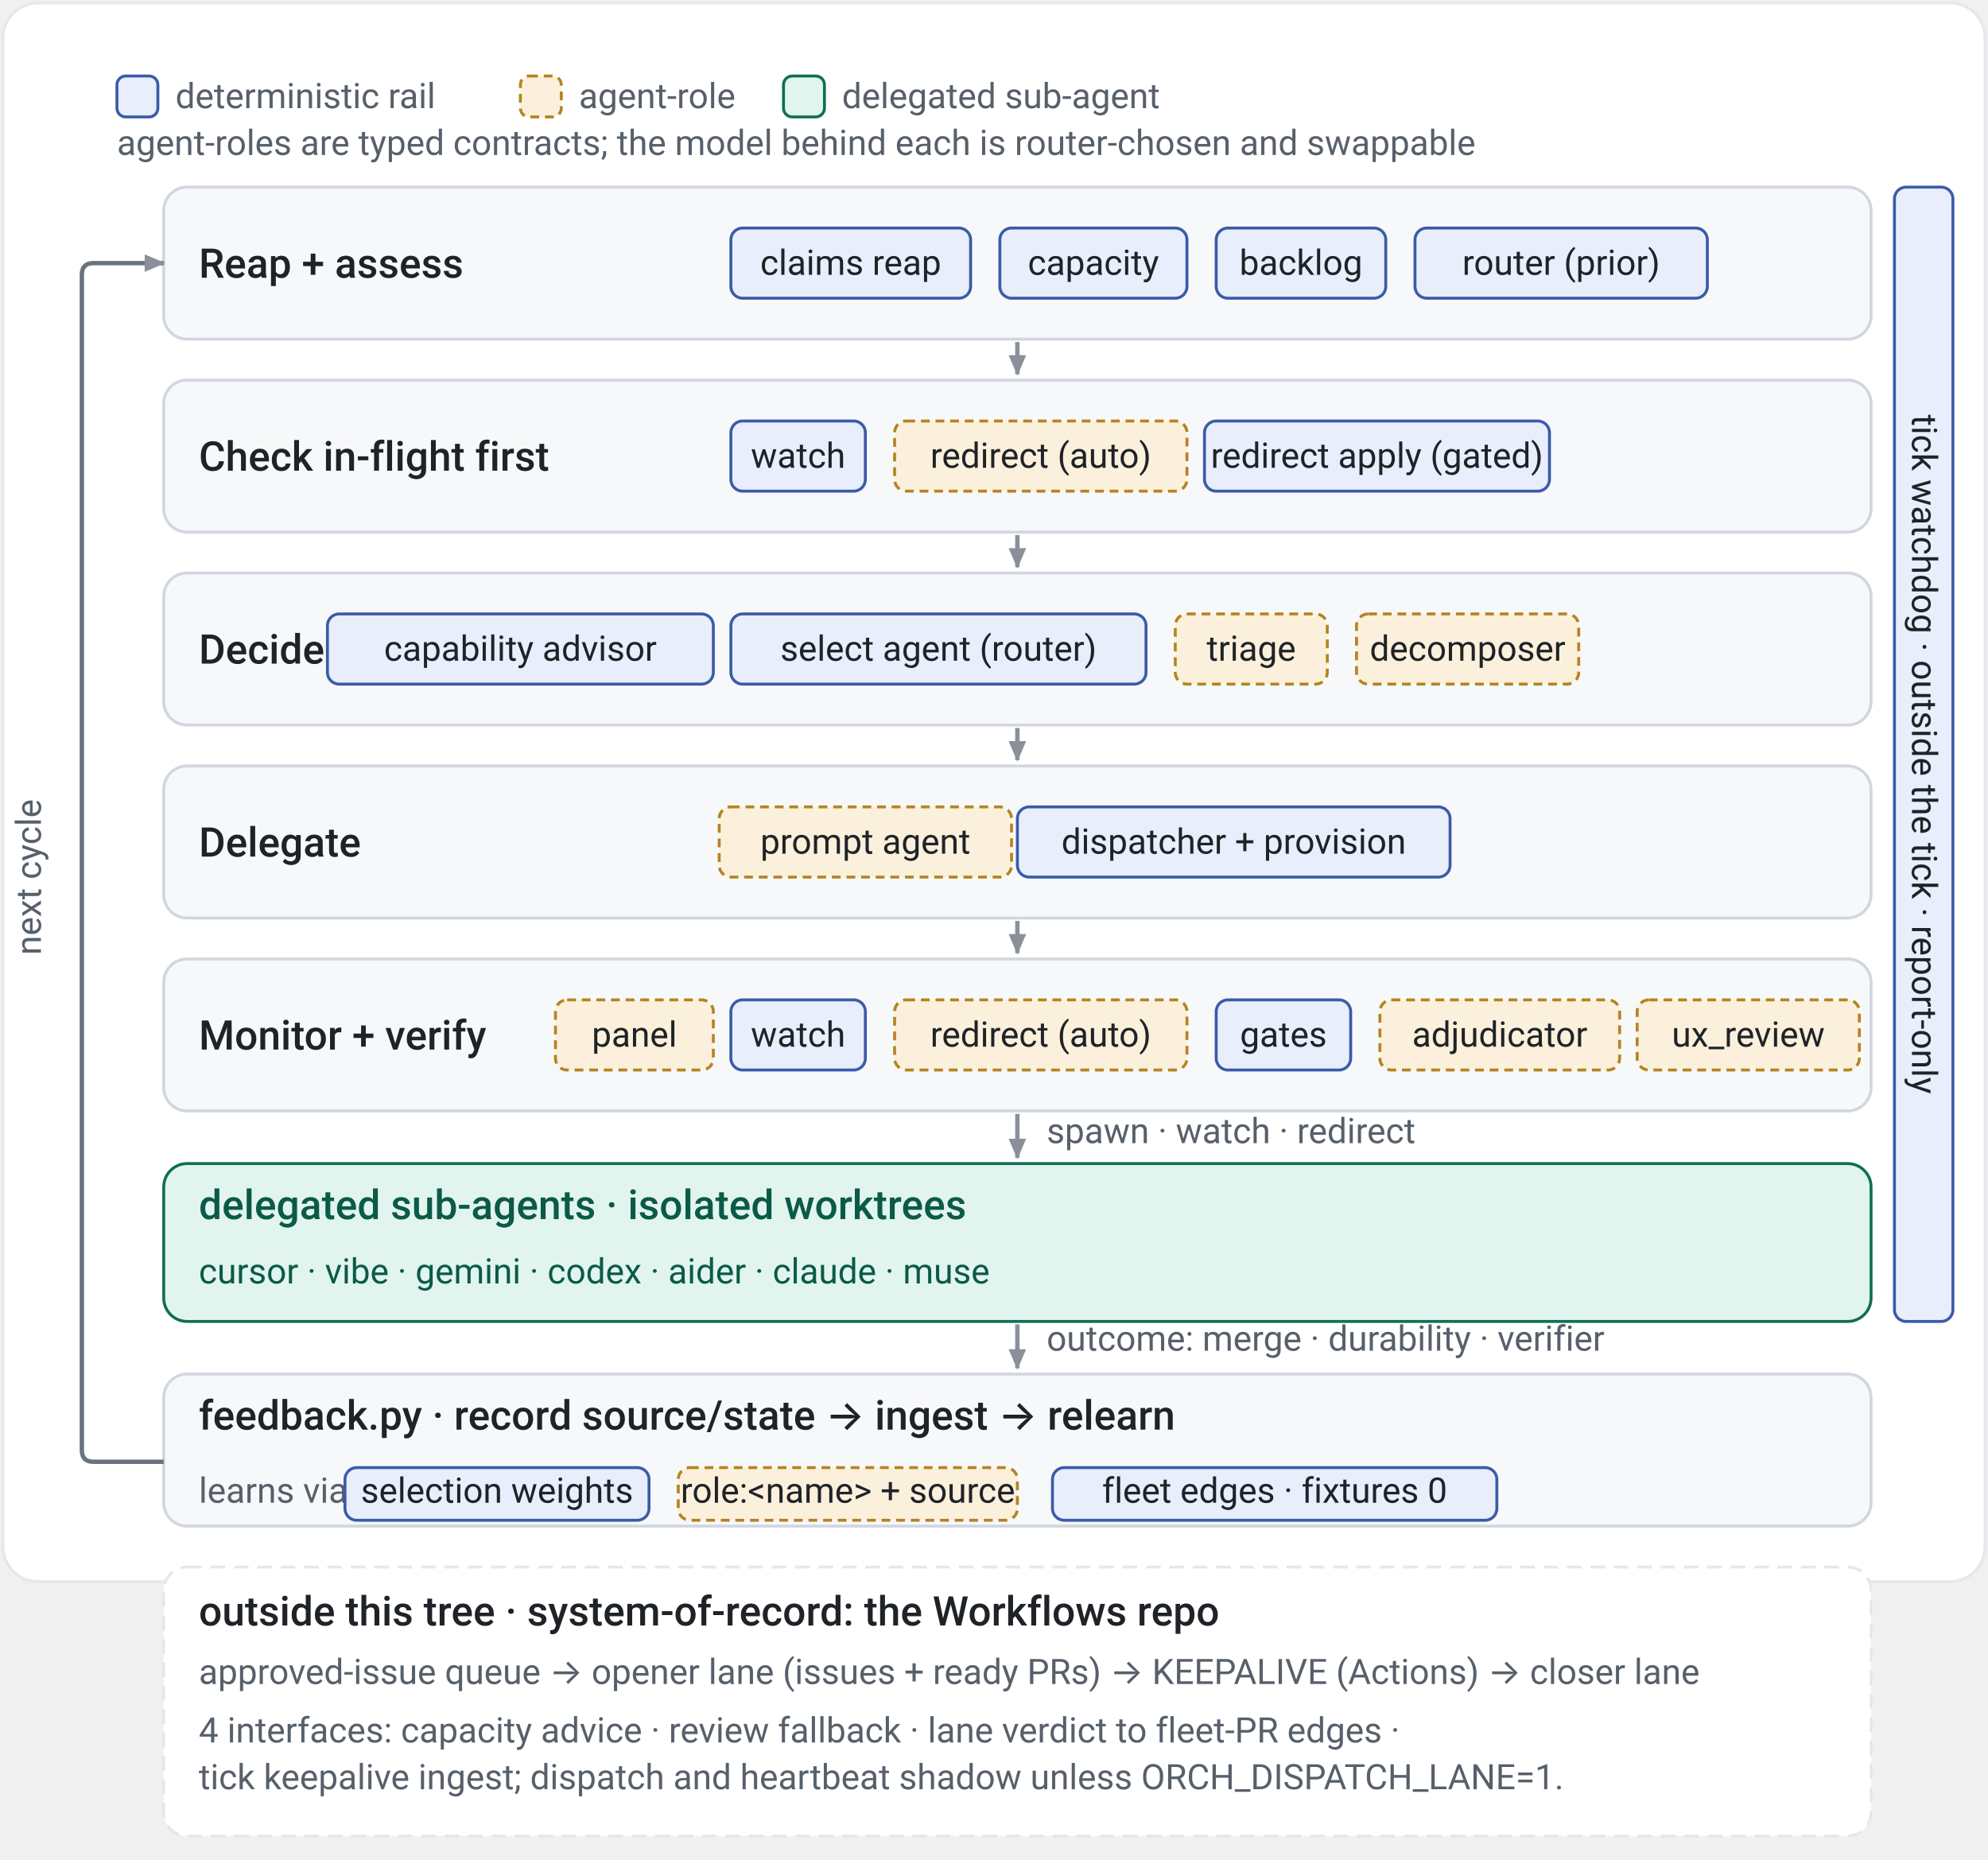
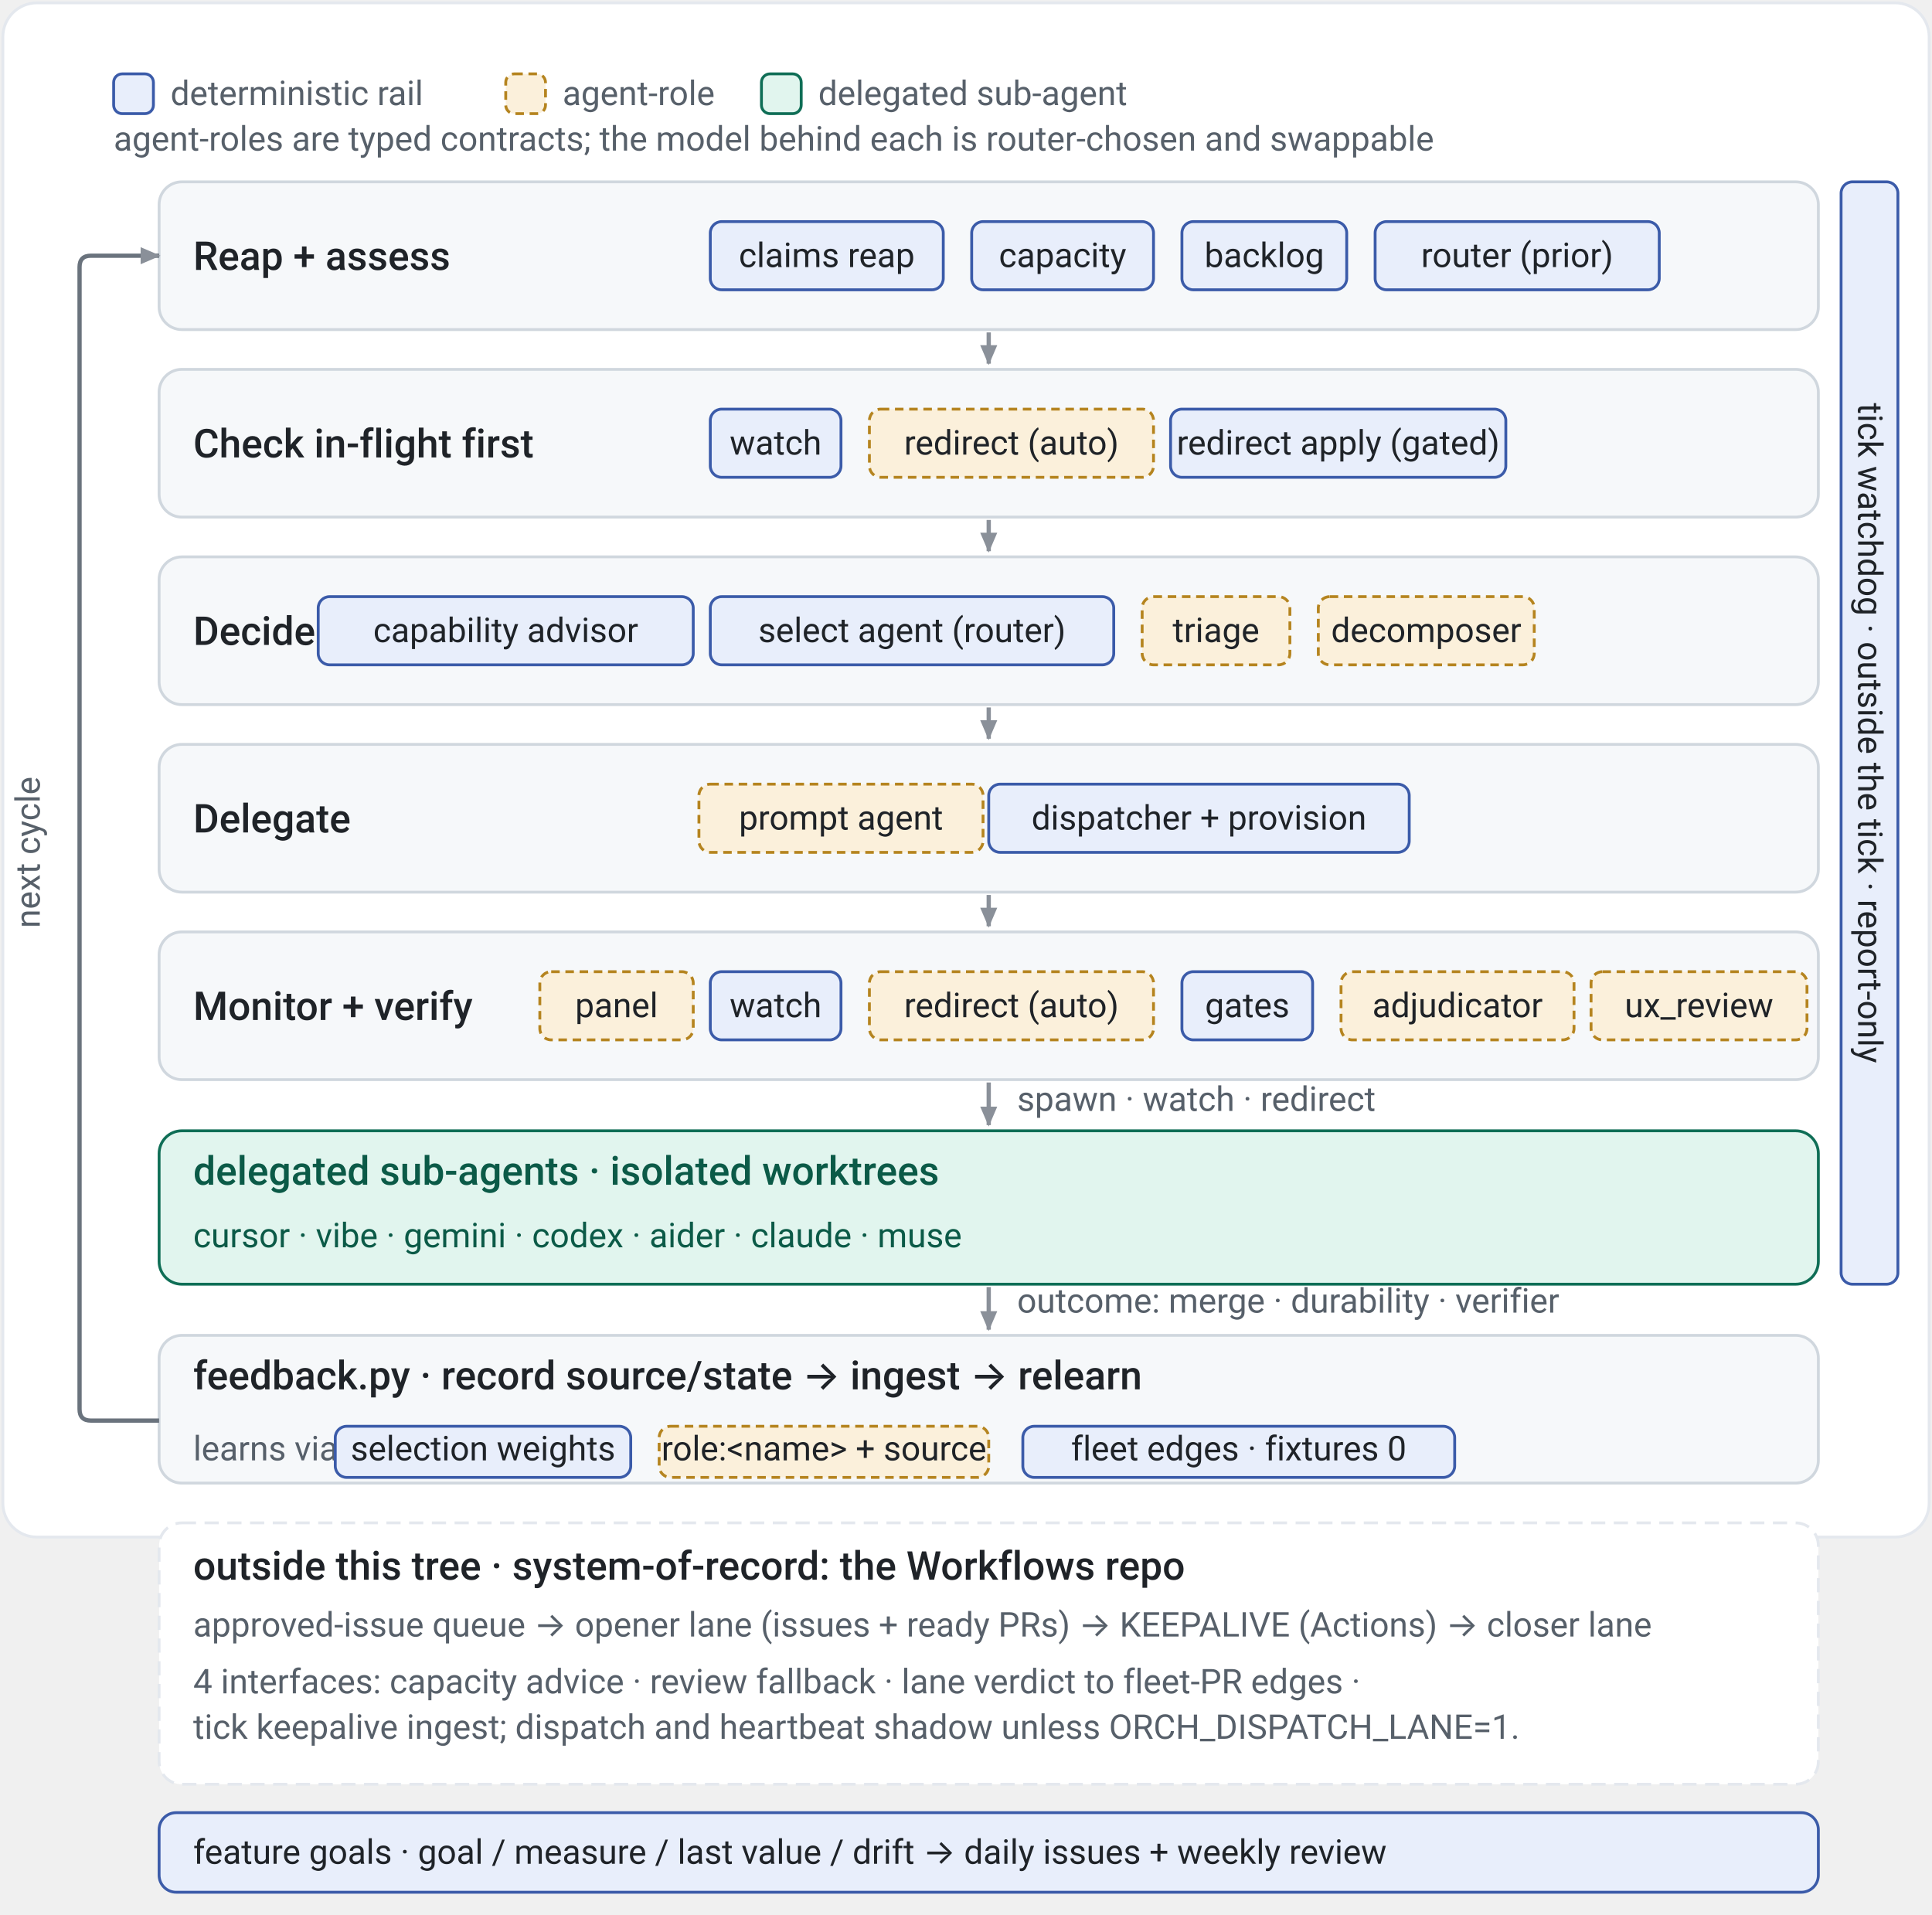
- <svg xmlns="http://www.w3.org/2000/svg" width="680" viewBox="0 0 680 636" role="img">
+ <svg xmlns="http://www.w3.org/2000/svg" width="680" viewBox="0 0 680 674" role="img">
  <style>
  .bg{fill:#ffffff;stroke:#e4e8ee;}
  .t,.th,.subhead{font:500 14px ui-sans-serif,system-ui,-apple-system,"Segoe UI",Roboto,sans-serif;fill:#1f2328;}
  .subhead{fill:#0b5a47;}
  .ts{font:400 12px ui-sans-serif,system-ui,-apple-system,"Segoe UI",Roboto,sans-serif;fill:#57606a;}
  .ct{font:400 12px ui-sans-serif,system-ui,-apple-system,"Segoe UI",Roboto,sans-serif;fill:#1f2328;}
  .ctsub{font:400 12px ui-sans-serif,system-ui,-apple-system,"Segoe UI",Roboto,sans-serif;fill:#0b5a47;}
  .stage{fill:#f6f8fa;stroke:#d0d7de;}
  .rail{fill:#e8eefb;stroke:#3b5ba9;}
  .role{fill:#fbf0db;stroke:#b5841f;stroke-dasharray:3 2;}
  .sub{fill:#e1f5ee;stroke:#0f6e56;}
  .arrow{stroke:#8a9099;stroke-width:1.5;fill:none;}
  .return{stroke:#6a737d;stroke-width:1.5;fill:none;}
</style>
  <defs>
    <marker id="ah" markerWidth="9" markerHeight="9" refX="6.5" refY="3" orient="auto" markerUnits="userSpaceOnUse">
      <path d="M0,0 L7,3 L0,6 Z" fill="#8a9099" />
    </marker>
  </defs>
  <rect class="bg" x="1" y="1" width="678" height="540" rx="12" />
  <rect class="rail" x="40" y="26" width="14" height="14" rx="3" />
  <text class="ts" x="60" y="37">deterministic rail</text>
  <rect class="role" x="178" y="26" width="14" height="14" rx="3" />
  <text class="ts" x="198" y="37">agent-role</text>
  <rect class="sub" x="268" y="26" width="14" height="14" rx="3" />
  <text class="ts" x="288" y="37">delegated sub-agent</text>
  <text class="ts" x="40" y="53">agent-roles are typed contracts; the model behind each is router-chosen and swappable</text>
  <rect class="stage" x="56" y="64" width="584" height="52" rx="8" />
  <text class="th" x="68" y="95">Reap + assess</text>
  <rect class="rail" x="250" y="78" width="82" height="24" rx="4" />
  <text class="ct" x="291" y="94" text-anchor="middle">claims reap</text>
  <rect class="rail" x="342" y="78" width="64" height="24" rx="4" />
  <text class="ct" x="374" y="94" text-anchor="middle">capacity</text>
  <rect class="rail" x="416" y="78" width="58" height="24" rx="4" />
  <text class="ct" x="445" y="94" text-anchor="middle">backlog</text>
  <rect class="rail" x="484" y="78" width="100" height="24" rx="4" />
  <text class="ct" x="534" y="94" text-anchor="middle">router (prior)</text>
  <rect class="stage" x="56" y="130" width="584" height="52" rx="8" />
  <text class="th" x="68" y="161">Check in-flight first</text>
  <rect class="rail" x="250" y="144" width="46" height="24" rx="4" />
  <text class="ct" x="273" y="160" text-anchor="middle">watch</text>
  <rect class="role" x="306" y="144" width="100" height="24" rx="4" />
  <text class="ct" x="356" y="160" text-anchor="middle">redirect (auto)</text>
  <rect class="rail" x="412" y="144" width="118" height="24" rx="4" />
  <text class="ct" x="471" y="160" text-anchor="middle">redirect apply (gated)</text>
  <rect class="stage" x="56" y="196" width="584" height="52" rx="8" />
  <text class="th" x="68" y="227">Decide</text>
  <rect class="rail" x="112" y="210" width="132" height="24" rx="4" />
  <text class="ct" x="178" y="226" text-anchor="middle">capability advisor</text>
  <rect class="rail" x="250" y="210" width="142" height="24" rx="4" />
  <text class="ct" x="321" y="226" text-anchor="middle">select agent (router)</text>
  <rect class="role" x="402" y="210" width="52" height="24" rx="4" />
  <text class="ct" x="428" y="226" text-anchor="middle">triage</text>
  <rect class="role" x="464" y="210" width="76" height="24" rx="4" />
  <text class="ct" x="502" y="226" text-anchor="middle">decomposer</text>
  <rect class="stage" x="56" y="262" width="584" height="52" rx="8" />
  <text class="th" x="68" y="293">Delegate</text>
  <rect class="role" x="246" y="276" width="100" height="24" rx="4" />
  <text class="ct" x="296" y="292" text-anchor="middle">prompt agent</text>
  <rect class="rail" x="348" y="276" width="148" height="24" rx="4" />
  <text class="ct" x="422" y="292" text-anchor="middle">dispatcher + provision</text>
  <rect class="stage" x="56" y="328" width="584" height="52" rx="8" />
  <text class="th" x="68" y="359">Monitor + verify</text>
  <rect class="rail" x="250" y="342" width="46" height="24" rx="4" />
  <text class="ct" x="273" y="358" text-anchor="middle">watch</text>
  <rect class="role" x="306" y="342" width="100" height="24" rx="4" />
  <text class="ct" x="356" y="358" text-anchor="middle">redirect (auto)</text>
  <rect class="rail" x="416" y="342" width="46" height="24" rx="4" />
  <text class="ct" x="439" y="358" text-anchor="middle">gates</text>
  <rect class="role" x="472" y="342" width="82" height="24" rx="4" />
  <text class="ct" x="513" y="358" text-anchor="middle">adjudicator</text>
  <rect class="role" x="560" y="342" width="76" height="24" rx="4" />
  <text class="ct" x="598" y="358" text-anchor="middle">ux_review</text>
  <g>
    <rect class="role" x="190" y="342" width="54" height="24" rx="4" />
    <text class="ct" x="217" y="358" text-anchor="middle">panel</text>
  </g>
  <line class="arrow" x1="348" y1="117" x2="348" y2="128" marker-end="url(#ah)" />
  <line class="arrow" x1="348" y1="183" x2="348" y2="194" marker-end="url(#ah)" />
  <line class="arrow" x1="348" y1="249" x2="348" y2="260" marker-end="url(#ah)" />
  <line class="arrow" x1="348" y1="315" x2="348" y2="326" marker-end="url(#ah)" />
  <line class="arrow" x1="348" y1="381" x2="348" y2="396" marker-end="url(#ah)" />
  <text class="ts" x="358" y="391">spawn · watch · redirect</text>
  <rect class="sub" x="56" y="398" width="584" height="54" rx="8" />
  <text class="subhead" x="68" y="417">delegated sub-agents · isolated worktrees</text>
  <text class="ctsub" x="68" y="439">cursor · vibe · gemini · codex · aider · claude · muse</text>
  <line class="arrow" x1="348" y1="453" x2="348" y2="468" marker-end="url(#ah)" />
  <text class="ts" x="358" y="462">outcome: merge · durability · verifier</text>
  <rect class="stage" x="56" y="470" width="584" height="52" rx="8" />
  <text class="th" x="68" y="489">feedback.py · record source/state → ingest → relearn</text>
  <text class="ts" x="68" y="514">learns via outcomes:</text>
  <rect class="rail" x="118" y="502" width="104" height="18" rx="4" />
  <text class="ct" x="170" y="514" text-anchor="middle">selection weights</text>
  <rect class="role" x="232" y="502" width="116" height="18" rx="4" />
  <text class="ct" x="290" y="514" text-anchor="middle">role:&lt;name&gt; + source</text>
  <rect class="rail" x="360" y="502" width="152" height="18" rx="4" />
  <text class="ct" x="436" y="514" text-anchor="middle">fleet edges · fixtures 0</text>
  <path class="return" d="M56,500 L32,500 Q28,500 28,496 L28,94 Q28,90 32,90 L56,90" marker-end="url(#ah)" />
  <text class="ts" x="14" y="300" text-anchor="middle" transform="rotate(-90 14 300)">next cycle</text>
  <rect class="rail" x="648" y="64" width="20" height="388" rx="4" />
  <text class="ct" x="654" y="258" text-anchor="middle" transform="rotate(90 654 258)">tick watchdog · outside the tick · report-only</text>
  <rect class="bg" x="56" y="536" width="584" height="92" rx="8" stroke-dasharray="5 3" />
  <text class="th" x="68" y="556">outside this tree · system-of-record: the Workflows repo</text>
  <text class="ts" x="68" y="576">approved-issue queue → opener lane (issues + ready PRs) → KEEPALIVE (Actions) → closer lane</text>
  <text class="ts" x="68" y="596">4 interfaces: capacity advice · review fallback · lane verdict to fleet-PR edges ·</text>
  <text class="ts" x="68" y="612">tick keepalive ingest; dispatch and heartbeat shadow unless ORCH_DISPATCH_LANE=1.</text>
+   <g id="feature-goals-feedback">
+     <rect class="rail" x="56" y="638" width="584" height="28" rx="6" />
+     <text class="ct" x="68" y="656">feature goals · goal / measure / last value / drift → daily issues + weekly review</text>
+   </g>
</svg>
